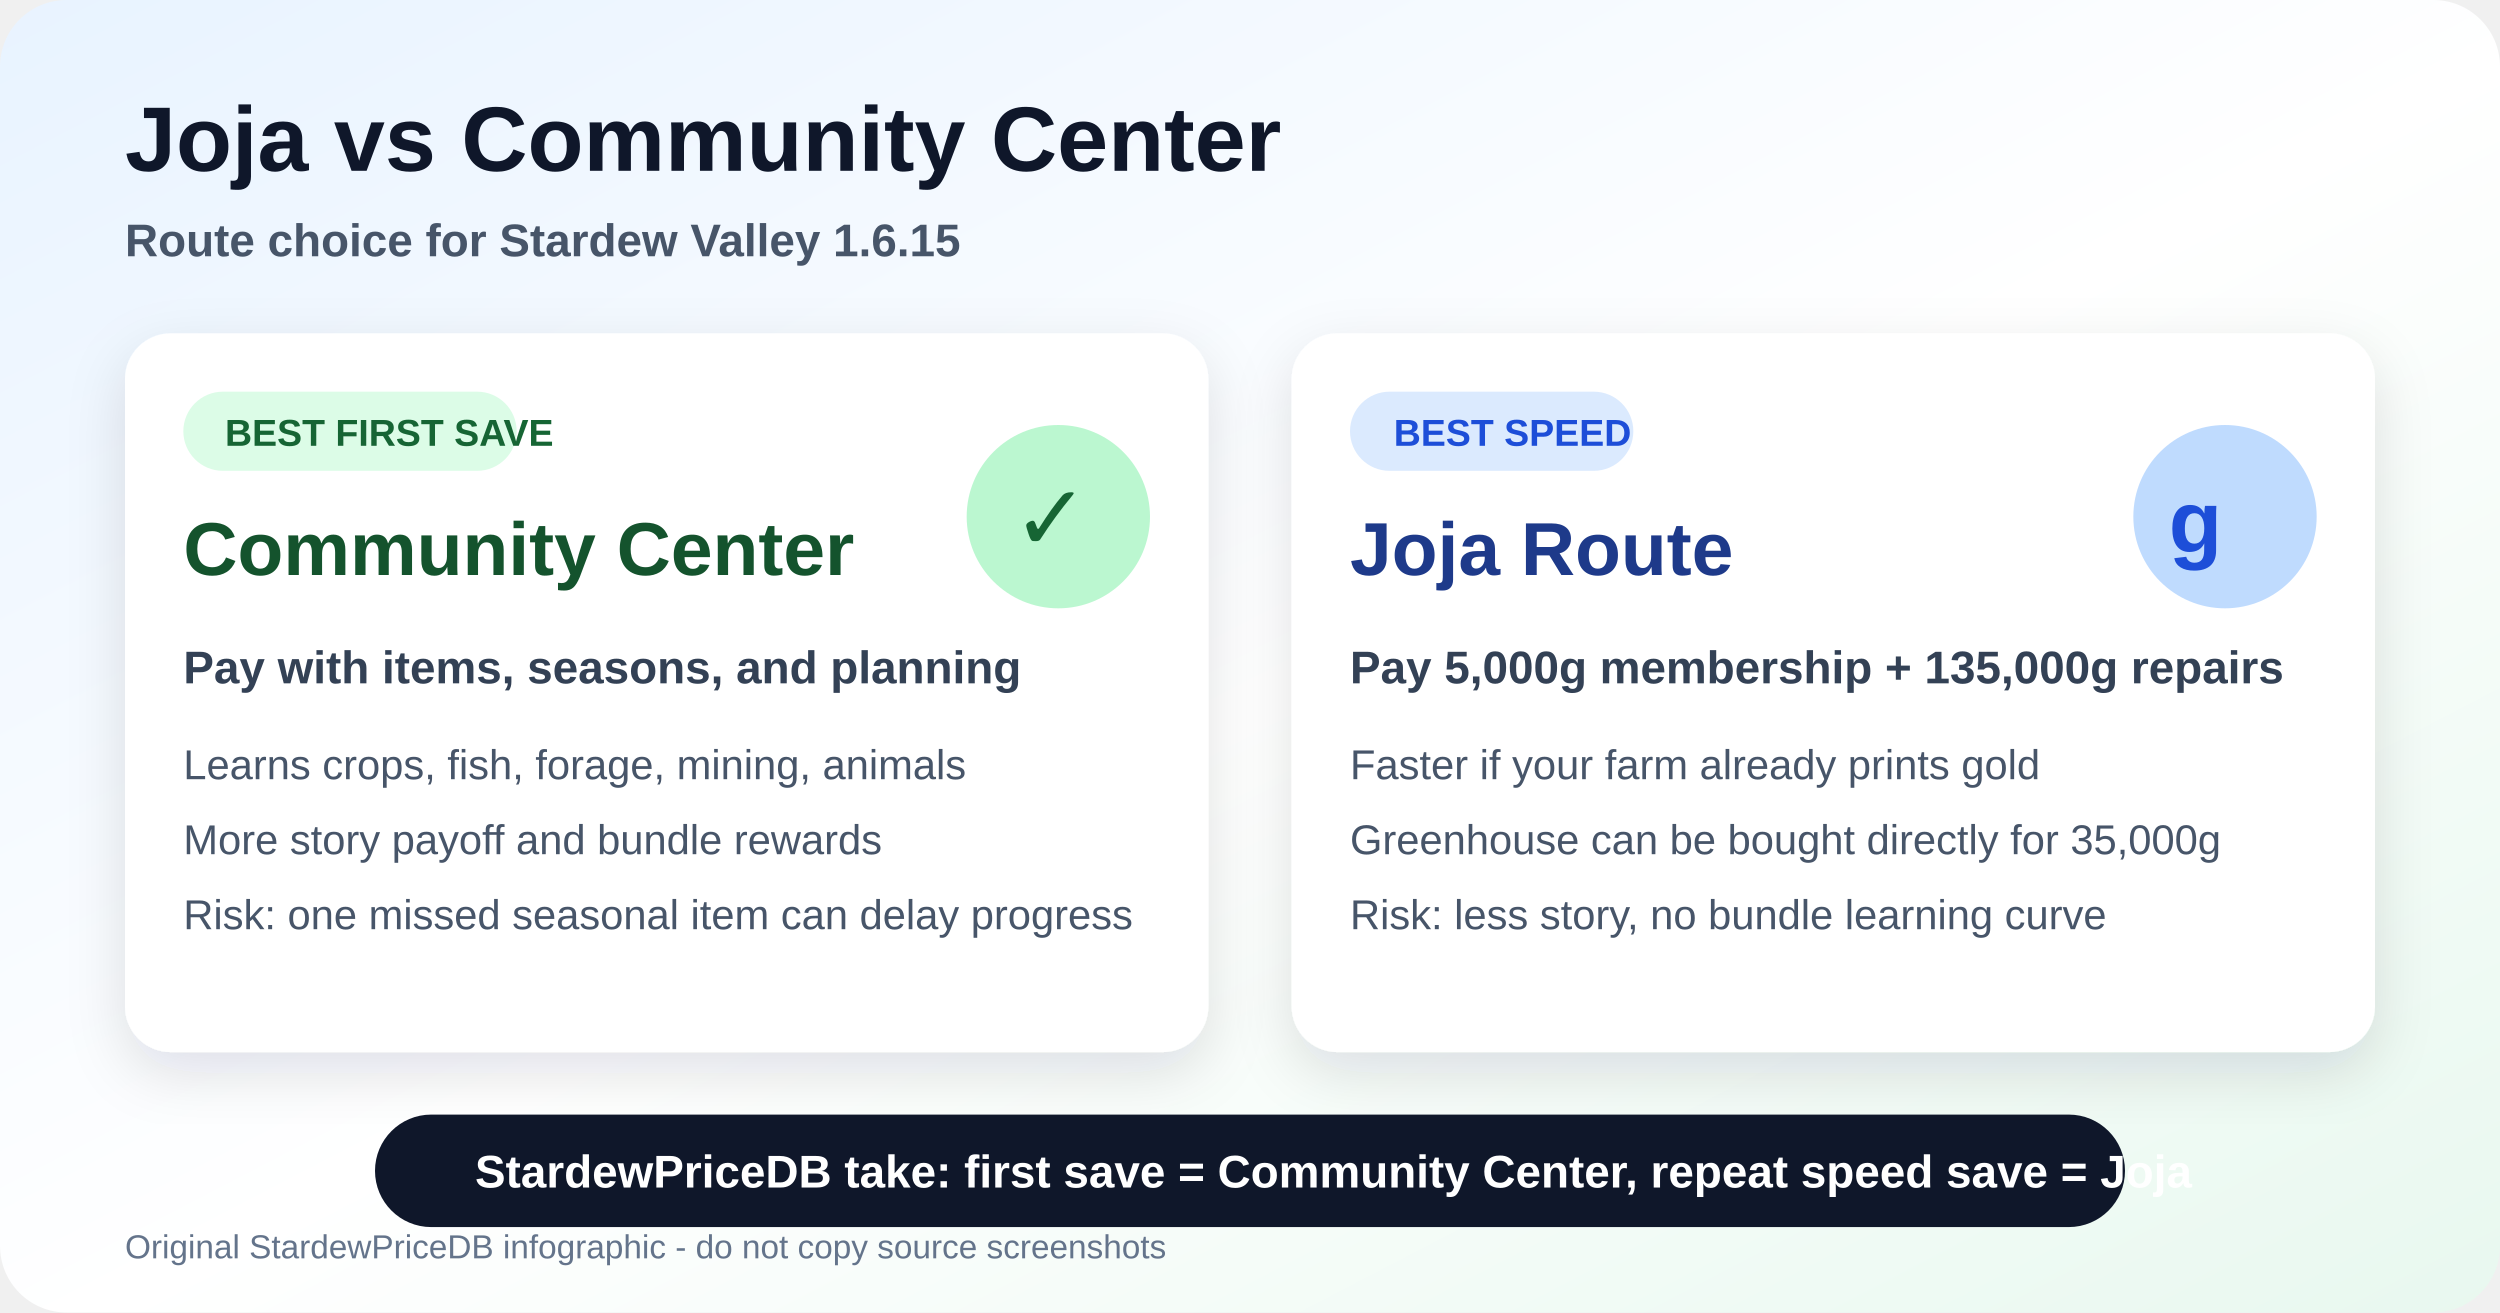
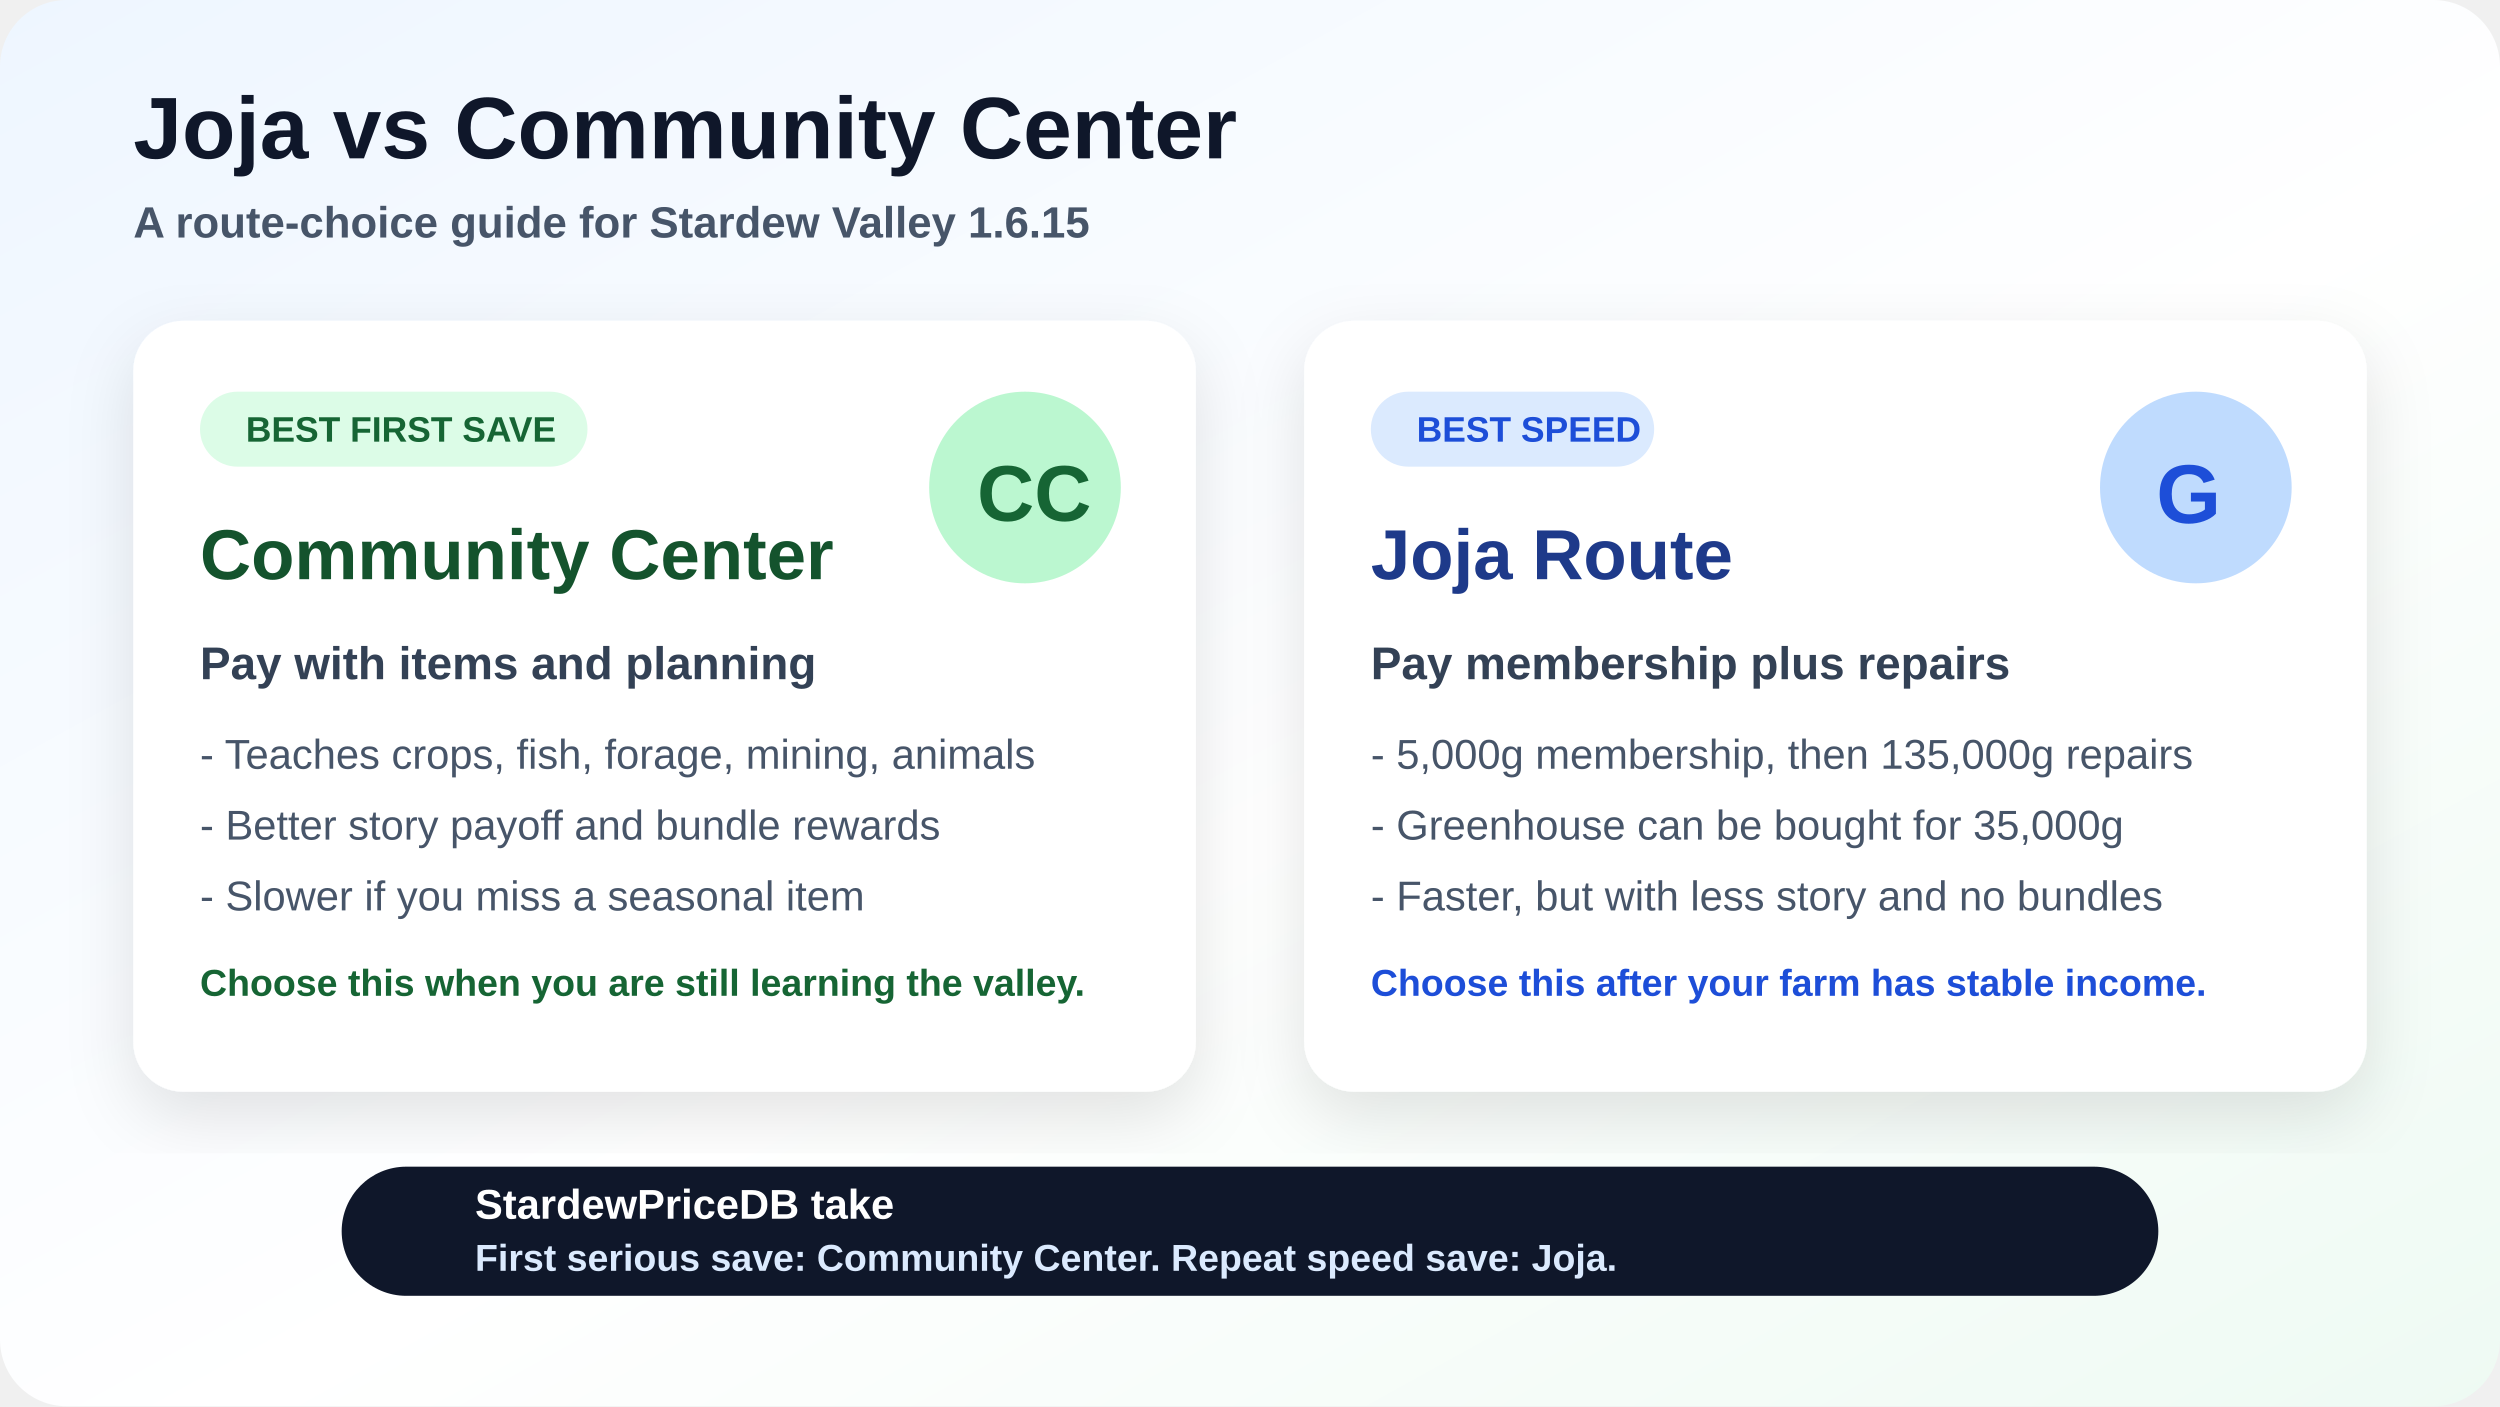
- <svg xmlns="http://www.w3.org/2000/svg" width="1200" height="630" viewBox="0 0 1200 630" role="img" aria-labelledby="title desc">
+ <svg xmlns="http://www.w3.org/2000/svg" width="1200" height="675" viewBox="0 0 1200 675" role="img" aria-labelledby="title desc">
  <defs>
    <linearGradient id="bg" x1="0" y1="0" x2="1" y2="1">
-       <stop offset="0" stop-color="#e8f3ff" />
-       <stop offset="0.52" stop-color="#ffffff" />
-       <stop offset="1" stop-color="#e8f8ef" />
+       <stop offset="0" stop-color="#eef6ff" />
+       <stop offset="0.55" stop-color="#ffffff" />
+       <stop offset="1" stop-color="#eefaf3" />
    </linearGradient>
-     <filter id="shadow" x="-10%" y="-10%" width="120%" height="120%">
-       <feDropShadow dx="0" dy="10" stdDeviation="14" flood-color="#0f172a" flood-opacity="0.12" />
+     <filter id="shadow" x="-8%" y="-8%" width="116%" height="116%">
+       <feDropShadow dx="0" dy="12" stdDeviation="16" flood-color="#0f172a" flood-opacity="0.11" />
    </filter>
  </defs>
-   <rect width="1200" height="630" rx="32" fill="url(#bg)" />
-   <text x="60" y="82" fill="#0f172a" font-family="Arial, Helvetica, sans-serif" font-size="44" font-weight="900">Joja vs Community Center</text>
-   <text x="60" y="123" fill="#475569" font-family="Arial, Helvetica, sans-serif" font-size="22" font-weight="700">Route choice for Stardew Valley 1.6.15</text>
-   <rect x="60" y="160" width="520" height="345" rx="22" fill="#ffffff" filter="url(#shadow)" />
-   <rect x="620" y="160" width="520" height="345" rx="22" fill="#ffffff" filter="url(#shadow)" />
-   <rect x="88" y="188" width="160" height="38" rx="19" fill="#dcfce7" />
-   <text x="108" y="214" fill="#166534" font-family="Arial, Helvetica, sans-serif" font-size="18" font-weight="900">BEST FIRST SAVE</text>
-   <text x="88" y="276" fill="#14532d" font-family="Arial, Helvetica, sans-serif" font-size="36" font-weight="900">Community Center</text>
-   <text x="88" y="328" fill="#334155" font-family="Arial, Helvetica, sans-serif" font-size="22" font-weight="700">Pay with items, seasons, and planning</text>
-   <text x="88" y="374" fill="#475569" font-family="Arial, Helvetica, sans-serif" font-size="20">Learns crops, fish, forage, mining, animals</text>
-   <text x="88" y="410" fill="#475569" font-family="Arial, Helvetica, sans-serif" font-size="20">More story payoff and bundle rewards</text>
-   <text x="88" y="446" fill="#475569" font-family="Arial, Helvetica, sans-serif" font-size="20">Risk: one missed seasonal item can delay progress</text>
-   <circle cx="508" cy="248" r="44" fill="#bbf7d0" />
-   <text x="486" y="264" fill="#166534" font-family="Arial, Helvetica, sans-serif" font-size="44" font-weight="900">✓</text>
-   <rect x="648" y="188" width="136" height="38" rx="19" fill="#dbeafe" />
-   <text x="669" y="214" fill="#1d4ed8" font-family="Arial, Helvetica, sans-serif" font-size="18" font-weight="900">BEST SPEED</text>
-   <text x="648" y="276" fill="#1e3a8a" font-family="Arial, Helvetica, sans-serif" font-size="36" font-weight="900">Joja Route</text>
-   <text x="648" y="328" fill="#334155" font-family="Arial, Helvetica, sans-serif" font-size="22" font-weight="700">Pay 5,000g membership + 135,000g repairs</text>
-   <text x="648" y="374" fill="#475569" font-family="Arial, Helvetica, sans-serif" font-size="20">Faster if your farm already prints gold</text>
-   <text x="648" y="410" fill="#475569" font-family="Arial, Helvetica, sans-serif" font-size="20">Greenhouse can be bought directly for 35,000g</text>
-   <text x="648" y="446" fill="#475569" font-family="Arial, Helvetica, sans-serif" font-size="20">Risk: less story, no bundle learning curve</text>
-   <circle cx="1068" cy="248" r="44" fill="#bfdbfe" />
-   <text x="1041" y="265" fill="#1d4ed8" font-family="Arial, Helvetica, sans-serif" font-size="42" font-weight="900">g</text>
-   <rect x="180" y="535" width="840" height="54" rx="27" fill="#0f172a" />
-   <text x="228" y="570" fill="#ffffff" font-family="Arial, Helvetica, sans-serif" font-size="22" font-weight="900">StardewPriceDB take: first save = Community Center, repeat speed save = Joja</text>
-   <text x="60" y="604" fill="#64748b" font-family="Arial, Helvetica, sans-serif" font-size="16">Original StardewPriceDB infographic - do not copy source screenshots</text>
+   <rect width="1200" height="675" rx="32" fill="url(#bg)" />
+   <g font-family="Arial, Helvetica, sans-serif">
+     <text x="64" y="76" fill="#0f172a" font-size="42" font-weight="900">Joja vs Community Center</text>
+     <text x="64" y="114" fill="#475569" font-size="21" font-weight="700">A route-choice guide for Stardew Valley 1.6.15</text>
+     <rect x="64" y="154" width="510" height="370" rx="24" fill="#ffffff" filter="url(#shadow)" />
+     <rect x="626" y="154" width="510" height="370" rx="24" fill="#ffffff" filter="url(#shadow)" />
+     <rect x="96" y="188" width="186" height="36" rx="18" fill="#dcfce7" />
+     <text x="118" y="212" fill="#166534" font-size="17" font-weight="900">BEST FIRST SAVE</text>
+     <circle cx="492" cy="234" r="46" fill="#bbf7d0" />
+     <text x="469" y="250" fill="#166534" font-size="38" font-weight="900">CC</text>
+     <text x="96" y="278" fill="#14532d" font-size="34" font-weight="900">Community Center</text>
+     <text x="96" y="326" fill="#334155" font-size="22" font-weight="800">Pay with items and planning</text>
+     <text x="96" y="369" fill="#475569" font-size="20">- Teaches crops, fish, forage, mining, animals</text>
+     <text x="96" y="403" fill="#475569" font-size="20">- Better story payoff and bundle rewards</text>
+     <text x="96" y="437" fill="#475569" font-size="20">- Slower if you miss a seasonal item</text>
+     <text x="96" y="478" fill="#166534" font-size="18" font-weight="900">Choose this when you are still learning the valley.</text>
+     <rect x="658" y="188" width="136" height="36" rx="18" fill="#dbeafe" />
+     <text x="680" y="212" fill="#1d4ed8" font-size="17" font-weight="900">BEST SPEED</text>
+     <circle cx="1054" cy="234" r="46" fill="#bfdbfe" />
+     <text x="1035" y="251" fill="#1d4ed8" font-size="40" font-weight="900">G</text>
+     <text x="658" y="278" fill="#1e3a8a" font-size="34" font-weight="900">Joja Route</text>
+     <text x="658" y="326" fill="#334155" font-size="22" font-weight="800">Pay membership plus repairs</text>
+     <text x="658" y="369" fill="#475569" font-size="20">- 5,000g membership, then 135,000g repairs</text>
+     <text x="658" y="403" fill="#475569" font-size="20">- Greenhouse can be bought for 35,000g</text>
+     <text x="658" y="437" fill="#475569" font-size="20">- Faster, but with less story and no bundles</text>
+     <text x="658" y="478" fill="#1d4ed8" font-size="18" font-weight="900">Choose this after your farm has stable income.</text>
+     <rect x="164" y="560" width="872" height="62" rx="31" fill="#0f172a" />
+     <text x="228" y="585" fill="#ffffff" font-size="20" font-weight="900">StardewPriceDB take</text>
+     <text x="228" y="610" fill="#dbeafe" font-size="18" font-weight="700">First serious save: Community Center. Repeat speed save: Joja.</text>
+   </g>
</svg>
